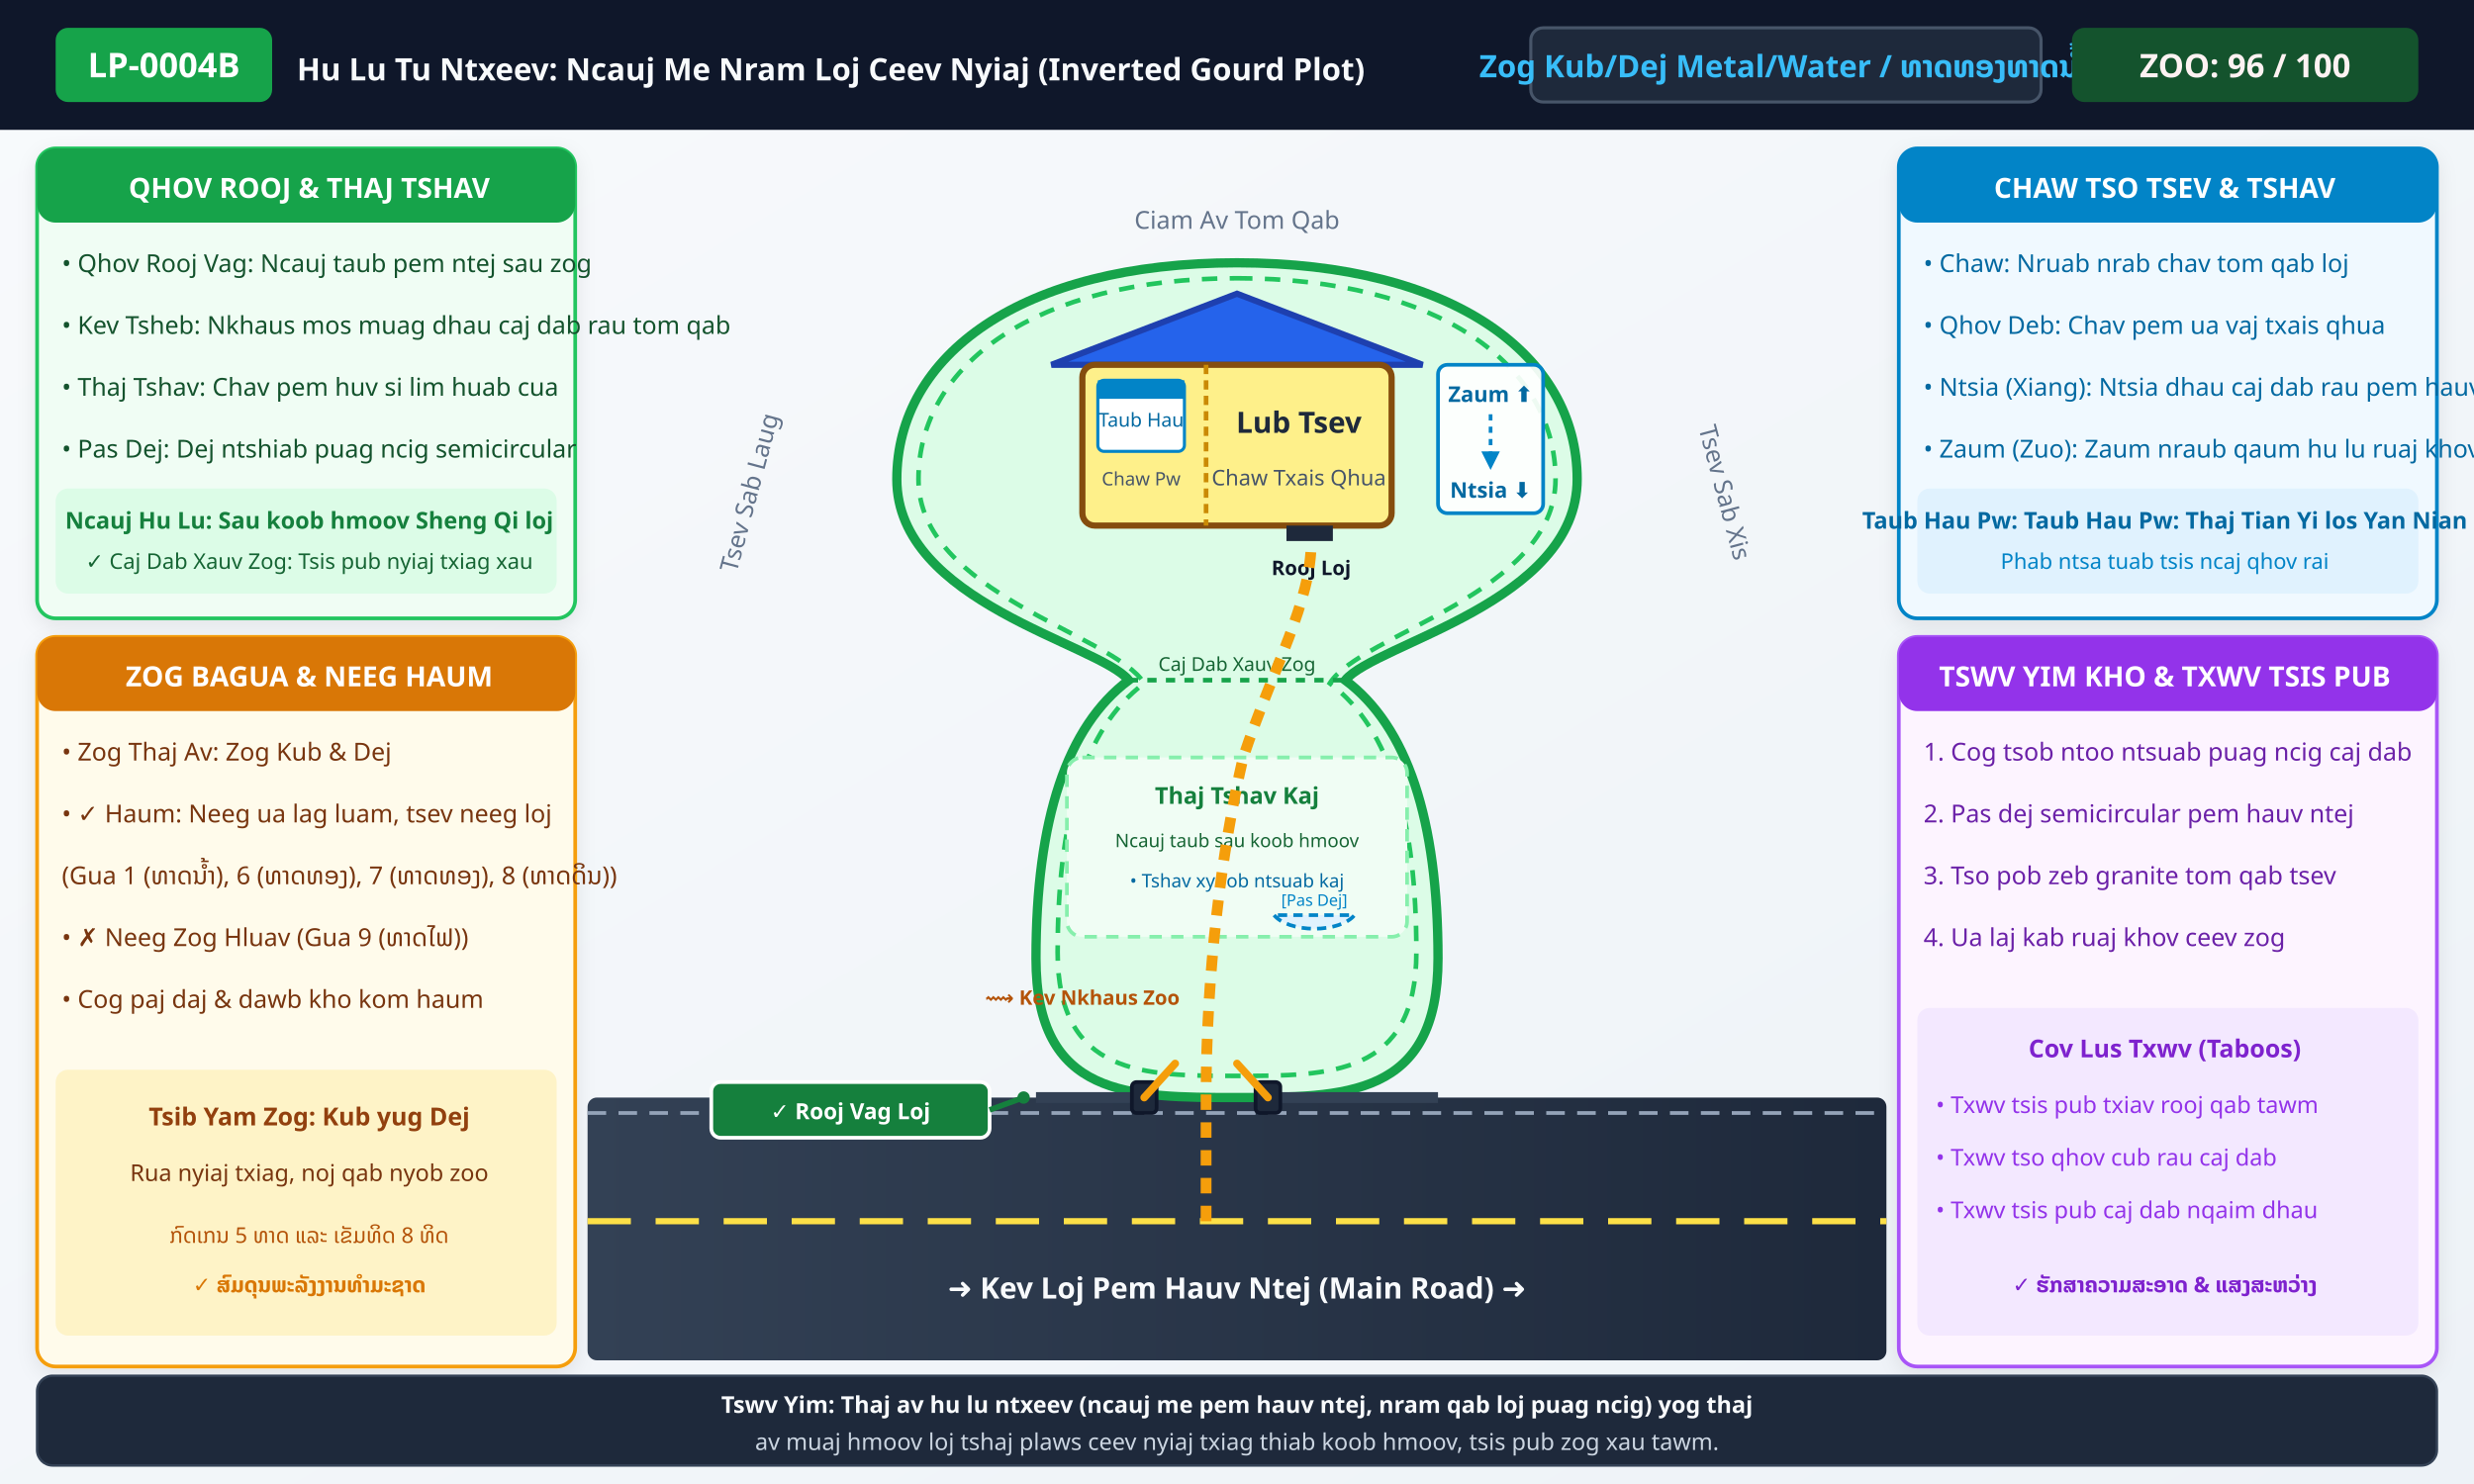
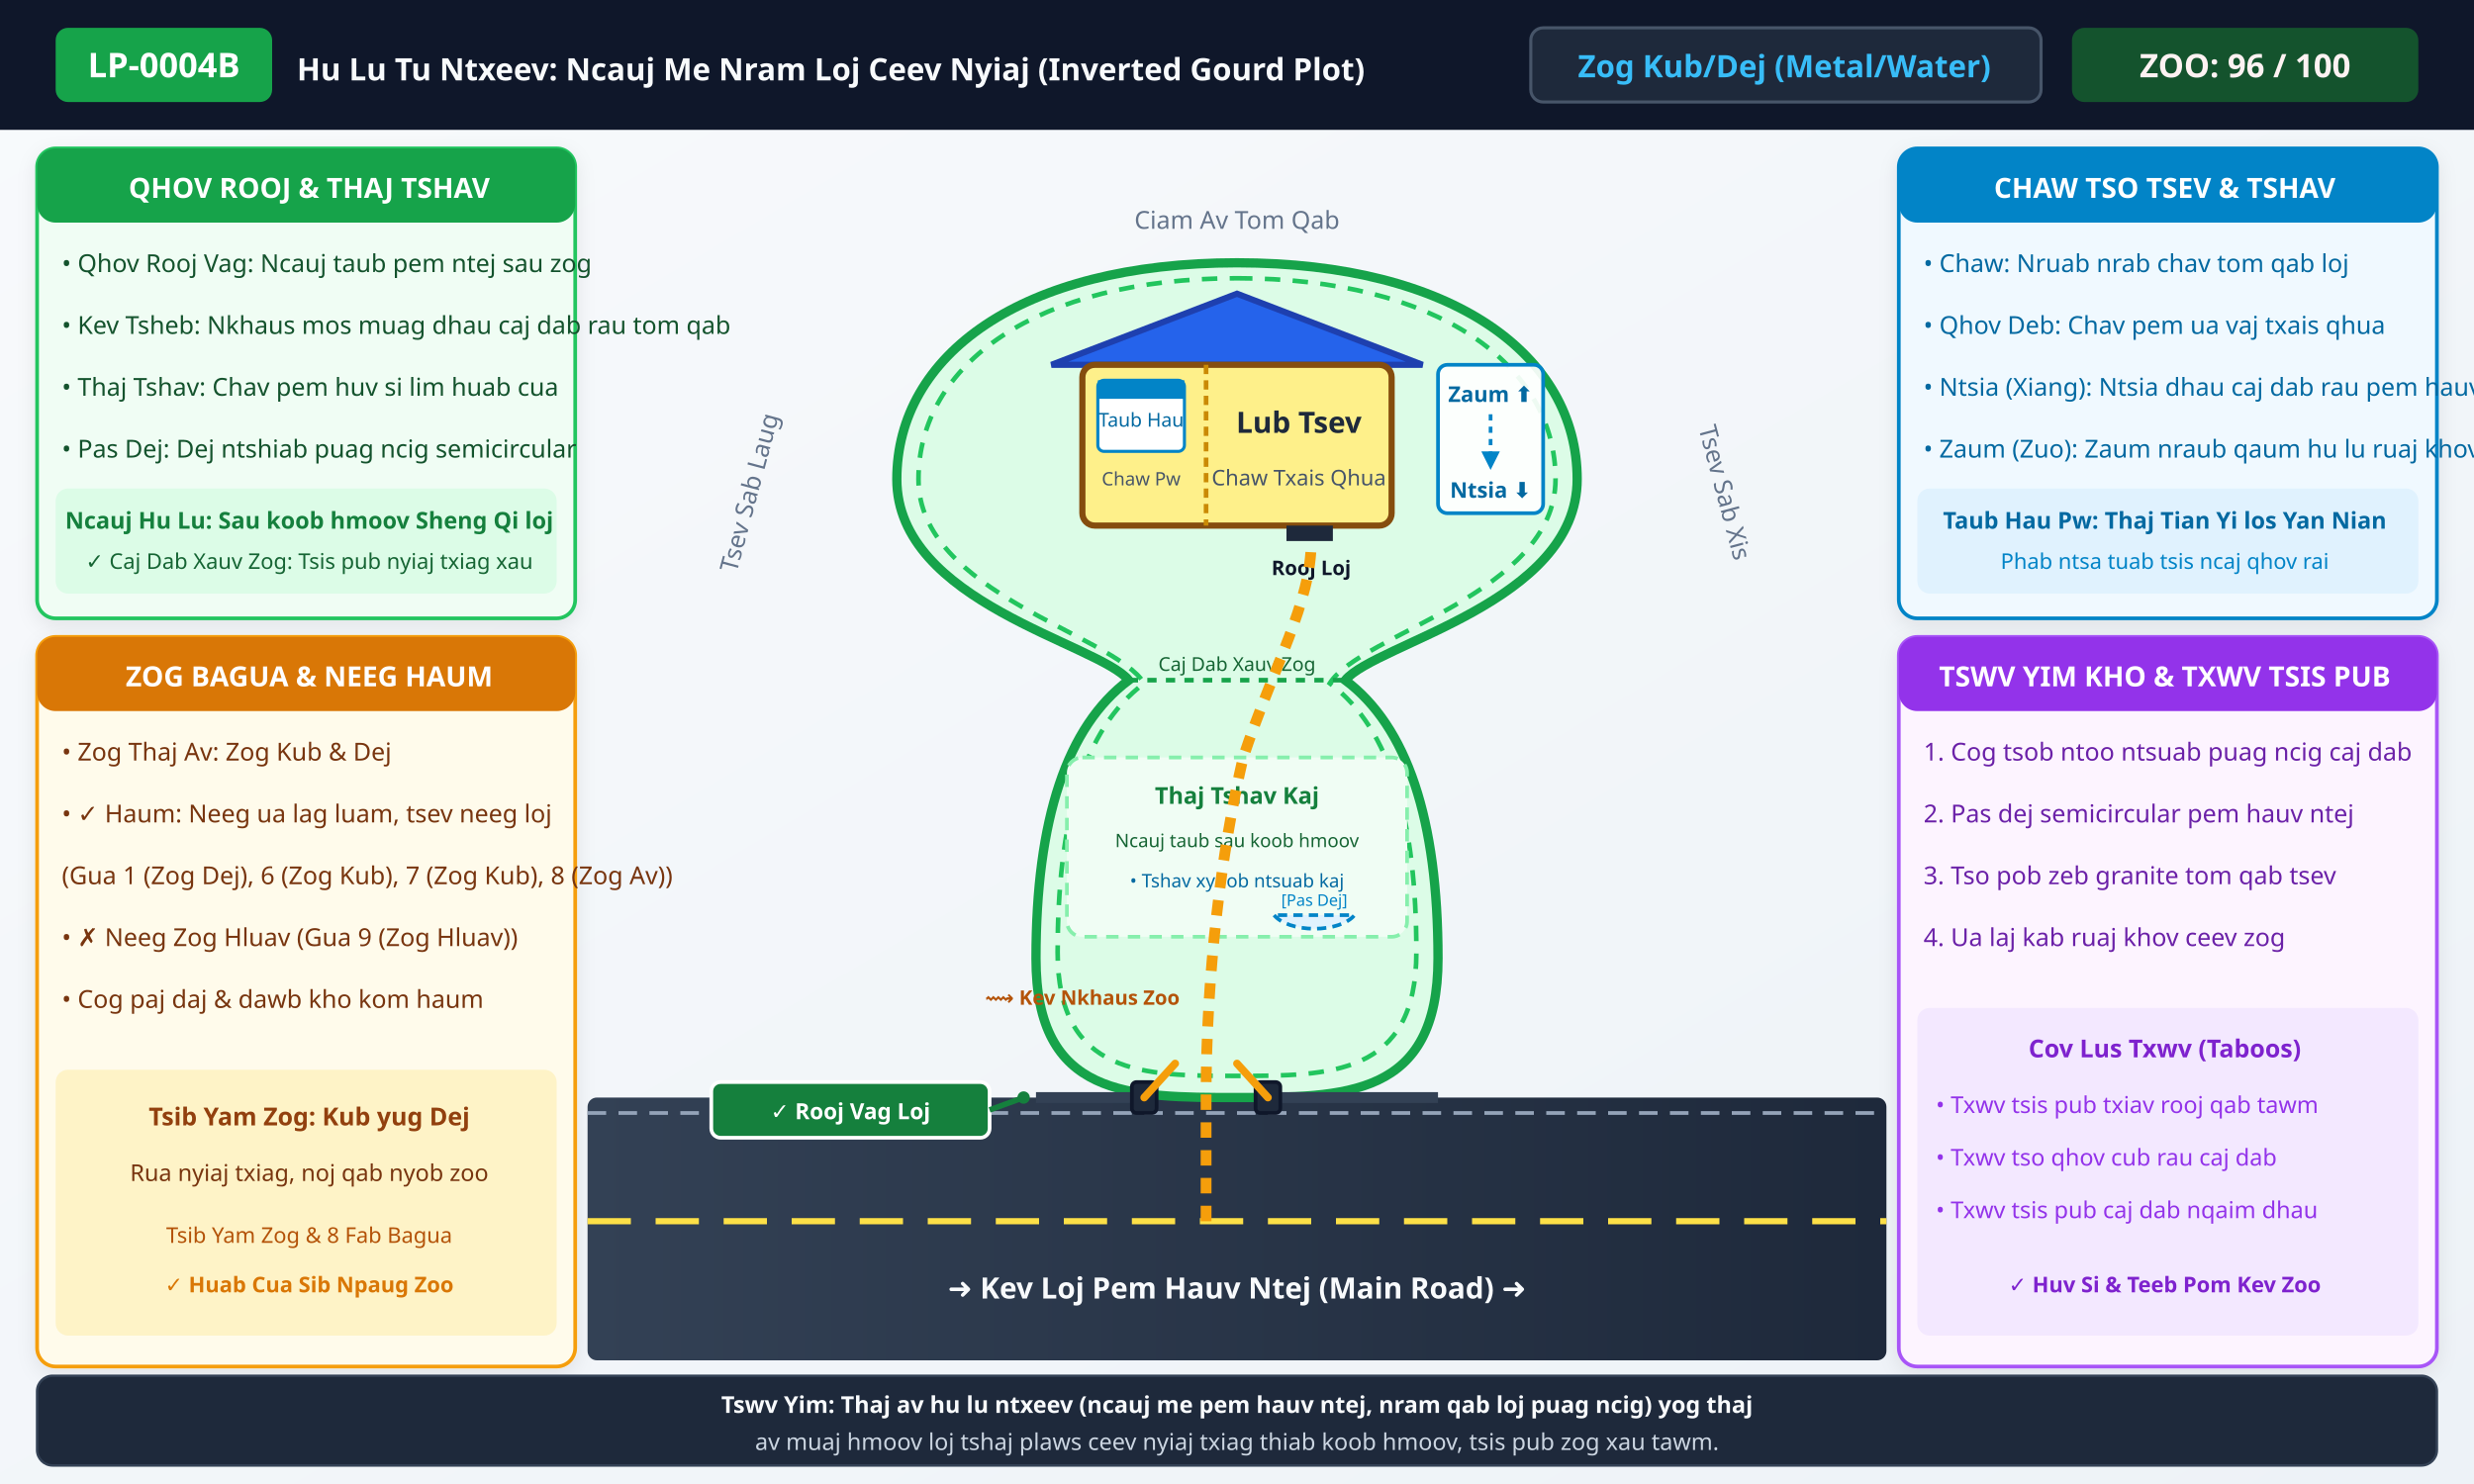
<svg xmlns="http://www.w3.org/2000/svg" viewBox="0 0 800 480" width="800" height="480">
  <defs>
    <linearGradient id="bgGrad" x1="0%" y1="0%" x2="100%" y2="100%">
      <stop offset="0%" stop-color="#F8FAFC" />
      <stop offset="100%" stop-color="#EDF2F7" />
    </linearGradient>
    <linearGradient id="roadGrad" x1="0%" y1="0%" x2="100%" y2="0%">
      <stop offset="0%" stop-color="#334155" />
      <stop offset="100%" stop-color="#1E293B" />
    </linearGradient>
    <filter id="shadow" x="-5%" y="-5%" width="110%" height="110%">
      <feDropShadow dx="0" dy="2" stdDeviation="3" flood-opacity="0.08" />
    </filter>
  </defs>
  <rect width="800" height="480" fill="url(#bgGrad)" />
  <rect x="0" y="0" width="800" height="42" fill="#0F172A" />
  <rect x="18" y="9" width="70" height="24" rx="4" fill="#16A34A" />
  <text x="53" y="25" font-family="'Segoe UI', sans-serif" font-weight="bold" font-size="11" fill="#FFFFFF" text-anchor="middle">LP-0004B</text>
  <text x="96" y="26" font-family="'Noto Sans Lao', 'Segoe UI', sans-serif" font-weight="bold" font-size="10" fill="#F8FAFC">Hu Lu Tu Ntxeev: Ncauj Me Nram Loj Ceev Nyiaj (Inverted Gourd Plot)</text>
  <rect x="495" y="9" width="165" height="24" rx="4" fill="#1E293B" stroke="#475569" stroke-width="1" />
-   <text x="577" y="25" font-family="'Noto Sans Lao', 'Segoe UI', sans-serif" font-weight="bold" font-size="10" fill="#38BDF8" text-anchor="middle">Zog Kub/Dej Metal/Water / ທາດທອງທາດນ້ຳ</text>
+   <text x="577" y="25" font-family="'Noto Sans Lao', 'Segoe UI', sans-serif" font-weight="bold" font-size="10" fill="#38BDF8" text-anchor="middle">Zog Kub/Dej (Metal/Water)</text>
  <rect x="670" y="9" width="112" height="24" rx="4" fill="#14532D" />
  <text x="726" y="25" font-family="'Noto Sans Lao', 'Segoe UI', sans-serif" font-weight="bold" font-size="10.5" fill="#FEF2F2" text-anchor="middle">ZOO: 96 / 100</text>
  <rect x="12" y="48" width="174" height="152" rx="6" fill="#F0FDF4" stroke="#22C55E" stroke-width="1.2" filter="url(#shadow)" />
  <rect x="12" y="48" width="174" height="24" rx="6" fill="#16A34A" />
  <text x="100" y="64" font-family="'Noto Sans Lao', 'Segoe UI', sans-serif" font-weight="bold" font-size="9" fill="#FFFFFF" text-anchor="middle">QHOV ROOJ &amp; THAJ TSHAV</text>
  <text x="20" y="88" font-family="'Noto Sans Lao', 'Segoe UI', sans-serif" font-size="8" fill="#14532D">• Qhov Rooj Vag: Ncauj taub pem ntej sau zog</text>
  <text x="20" y="108" font-family="'Noto Sans Lao', 'Segoe UI', sans-serif" font-size="8" fill="#14532D">• Kev Tsheb: Nkhaus mos muag dhau caj dab rau tom qab</text>
  <text x="20" y="128" font-family="'Noto Sans Lao', 'Segoe UI', sans-serif" font-size="8" fill="#14532D">• Thaj Tshav: Chav pem huv si lim huab cua</text>
  <text x="20" y="148" font-family="'Noto Sans Lao', 'Segoe UI', sans-serif" font-size="8" fill="#14532D">• Pas Dej: Dej ntshiab puag ncig semicircular</text>
  <rect x="18" y="158" width="162" height="34" rx="4" fill="#DCFCE7" />
  <text x="100" y="171" font-family="'Noto Sans Lao', 'Segoe UI', sans-serif" font-weight="bold" font-size="7.5" fill="#15803D" text-anchor="middle">Ncauj Hu Lu: Sau koob hmoov Sheng Qi loj</text>
  <text x="100" y="184" font-family="'Noto Sans Lao', 'Segoe UI', sans-serif" font-size="7" fill="#166534" text-anchor="middle">✓ Caj Dab Xauv Zog: Tsis pub nyiaj txiag xau</text>
  <rect x="12" y="206" width="174" height="236" rx="6" fill="#FFFBEB" stroke="#F59E0B" stroke-width="1.2" filter="url(#shadow)" />
  <rect x="12" y="206" width="174" height="24" rx="6" fill="#D97706" />
  <text x="100" y="222" font-family="'Noto Sans Lao', 'Segoe UI', sans-serif" font-weight="bold" font-size="9" fill="#FFFFFF" text-anchor="middle">ZOG BAGUA &amp; NEEG HAUM</text>
  <text x="20" y="246" font-family="'Noto Sans Lao', 'Segoe UI', sans-serif" font-size="8" fill="#78350F">• Zog Thaj Av: Zog Kub &amp; Dej</text>
  <text x="20" y="266" font-family="'Noto Sans Lao', 'Segoe UI', sans-serif" font-size="8" fill="#78350F">• ✓ Haum: Neeg ua lag luam, tsev neeg loj</text>
-   <text x="20" y="286" font-family="'Noto Sans Lao', 'Segoe UI', sans-serif" font-size="8" fill="#78350F">(Gua 1 (ທາດນ້ຳ), 6 (ທາດທອງ), 7 (ທາດທອງ), 8 (ທາດດິນ))</text>
-   <text x="20" y="306" font-family="'Noto Sans Lao', 'Segoe UI', sans-serif" font-size="8" fill="#78350F">• ✗ Neeg Zog Hluav (Gua 9 (ທາດໄຟ))</text>
+   <text x="20" y="286" font-family="'Noto Sans Lao', 'Segoe UI', sans-serif" font-size="8" fill="#78350F">(Gua 1 (Zog Dej), 6 (Zog Kub), 7 (Zog Kub), 8 (Zog Av))</text>
+   <text x="20" y="306" font-family="'Noto Sans Lao', 'Segoe UI', sans-serif" font-size="8" fill="#78350F">• ✗ Neeg Zog Hluav (Gua 9 (Zog Hluav))</text>
  <text x="20" y="326" font-family="'Noto Sans Lao', 'Segoe UI', sans-serif" font-size="8" fill="#78350F">• Cog paj daj &amp; dawb kho kom haum</text>
  <rect x="18" y="346" width="162" height="86" rx="4" fill="#FEF3C7" />
  <text x="100" y="364" font-family="'Noto Sans Lao', 'Segoe UI', sans-serif" font-weight="bold" font-size="8" fill="#92400E" text-anchor="middle">Tsib Yam Zog: Kub yug Dej</text>
  <text x="100" y="382" font-family="'Noto Sans Lao', 'Segoe UI', sans-serif" font-size="7.5" fill="#78350F" text-anchor="middle">Rua nyiaj txiag, noj qab nyob zoo</text>
-   <text x="100" y="402" font-family="'Noto Sans Lao', 'Segoe UI', sans-serif" font-size="7" fill="#B45309" text-anchor="middle">ກົດເກນ 5 ທາດ ແລະ ເຂັມທິດ 8 ທິດ</text>
-   <text x="100" y="418" font-family="'Noto Sans Lao', 'Segoe UI', sans-serif" font-weight="bold" font-size="7" fill="#D97706" text-anchor="middle">✓ ສົມດຸນພະລັງງານທຳມະຊາດ</text>
+   <text x="100" y="402" font-family="'Noto Sans Lao', 'Segoe UI', sans-serif" font-size="7" fill="#B45309" text-anchor="middle">Tsib Yam Zog &amp; 8 Fab Bagua</text>
+   <text x="100" y="418" font-family="'Noto Sans Lao', 'Segoe UI', sans-serif" font-weight="bold" font-size="7" fill="#D97706" text-anchor="middle">✓ Huab Cua Sib Npaug Zoo</text>
  <rect x="614" y="48" width="174" height="152" rx="6" fill="#F0F9FF" stroke="#0284C7" stroke-width="1.2" filter="url(#shadow)" />
  <rect x="614" y="48" width="174" height="24" rx="6" fill="#0284C7" />
  <text x="700" y="64" font-family="'Noto Sans Lao', 'Segoe UI', sans-serif" font-weight="bold" font-size="9" fill="#FFFFFF" text-anchor="middle">CHAW TSO TSEV &amp; TSHAV</text>
  <text x="622" y="88" font-family="'Noto Sans Lao', 'Segoe UI', sans-serif" font-size="8" fill="#0369A1">• Chaw: Nruab nrab chav tom qab loj</text>
  <text x="622" y="108" font-family="'Noto Sans Lao', 'Segoe UI', sans-serif" font-size="8" fill="#0369A1">• Qhov Deb: Chav pem ua vaj txais qhua</text>
  <text x="622" y="128" font-family="'Noto Sans Lao', 'Segoe UI', sans-serif" font-size="8" fill="#0369A1">• Ntsia (Xiang): Ntsia dhau caj dab rau pem hauv ntej</text>
  <text x="622" y="148" font-family="'Noto Sans Lao', 'Segoe UI', sans-serif" font-size="8" fill="#0369A1">• Zaum (Zuo): Zaum nraub qaum hu lu ruaj khov</text>
  <rect x="620" y="158" width="162" height="34" rx="4" fill="#E0F2FE" />
-   <text x="700" y="171" font-family="'Noto Sans Lao', 'Segoe UI', sans-serif" font-weight="bold" font-size="7.5" fill="#0369A1" text-anchor="middle">Taub Hau Pw: Taub Hau Pw: Thaj Tian Yi los Yan Nian</text>
+   <text x="700" y="171" font-family="'Noto Sans Lao', 'Segoe UI', sans-serif" font-weight="bold" font-size="7.5" fill="#0369A1" text-anchor="middle">Taub Hau Pw: Thaj Tian Yi los Yan Nian</text>
  <text x="700" y="184" font-family="'Noto Sans Lao', 'Segoe UI', sans-serif" font-size="7" fill="#0284C7" text-anchor="middle">Phab ntsa tuab tsis ncaj qhov rai</text>
  <rect x="614" y="206" width="174" height="236" rx="6" fill="#FDF4FF" stroke="#A855F7" stroke-width="1.2" filter="url(#shadow)" />
  <rect x="614" y="206" width="174" height="24" rx="6" fill="#9333EA" />
  <text x="700" y="222" font-family="'Noto Sans Lao', 'Segoe UI', sans-serif" font-weight="bold" font-size="9" fill="#FFFFFF" text-anchor="middle">TSWV YIM KHO &amp; TXWV TSIS PUB</text>
  <text x="622" y="246" font-family="'Noto Sans Lao', 'Segoe UI', sans-serif" font-size="8" fill="#6B21A8">1. Cog tsob ntoo ntsuab puag ncig caj dab</text>
  <text x="622" y="266" font-family="'Noto Sans Lao', 'Segoe UI', sans-serif" font-size="8" fill="#6B21A8">2. Pas dej semicircular pem hauv ntej</text>
  <text x="622" y="286" font-family="'Noto Sans Lao', 'Segoe UI', sans-serif" font-size="8" fill="#6B21A8">3. Tso pob zeb granite tom qab tsev</text>
  <text x="622" y="306" font-family="'Noto Sans Lao', 'Segoe UI', sans-serif" font-size="8" fill="#6B21A8">4. Ua laj kab ruaj khov ceev zog</text>
  <rect x="620" y="326" width="162" height="106" rx="4" fill="#F3E8FF" />
  <text x="700" y="342" font-family="'Noto Sans Lao', 'Segoe UI', sans-serif" font-weight="bold" font-size="8" fill="#7E22CE" text-anchor="middle">Cov Lus Txwv (Taboos)</text>
  <text x="626" y="360" font-family="'Noto Sans Lao', 'Segoe UI', sans-serif" font-size="7.5" fill="#9333EA">• Txwv tsis pub txiav rooj qab tawm</text>
  <text x="626" y="377" font-family="'Noto Sans Lao', 'Segoe UI', sans-serif" font-size="7.5" fill="#9333EA">• Txwv tso qhov cub rau caj dab</text>
  <text x="626" y="394" font-family="'Noto Sans Lao', 'Segoe UI', sans-serif" font-size="7.5" fill="#9333EA">• Txwv tsis pub caj dab nqaim dhau</text>
-   <text x="700" y="418" font-family="'Noto Sans Lao', 'Segoe UI', sans-serif" font-weight="bold" font-size="7" fill="#7E22CE" text-anchor="middle">✓ ຮັກສາຄວາມສະອາດ &amp; ແສງສະຫວ່າງ</text>
+   <text x="700" y="418" font-family="'Noto Sans Lao', 'Segoe UI', sans-serif" font-weight="bold" font-size="7" fill="#7E22CE" text-anchor="middle">✓ Huv Si &amp; Teeb Pom Kev Zoo</text>
  <rect x="190" y="355" width="420" height="85" fill="url(#roadGrad)" rx="3" />
  <line x1="190" y1="395" x2="610" y2="395" stroke="#FDE047" stroke-width="2" stroke-dasharray="14,8" />
  <line x1="190" y1="360" x2="610" y2="360" stroke="#94A3B8" stroke-width="1.2" stroke-dasharray="6,4" />
  <text x="400" y="420" font-family="'Noto Sans Lao', 'Segoe UI', sans-serif" font-weight="bold" font-size="9.5" fill="#F8FAFC" text-anchor="middle">➜ Kev Loj Pem Hauv Ntej (Main Road) ➜</text>
  <g>
    <text x="400" y="74" font-family="'Noto Sans Lao', 'Segoe UI', sans-serif" font-size="8" fill="#64748B" text-anchor="middle">Ciam Av Tom Qab</text>
    <text x="245" y="160" font-family="'Noto Sans Lao', 'Segoe UI', sans-serif" font-size="8" fill="#64748B" text-anchor="middle" transform="rotate(-75 245 160)">Tsev Sab Laug</text>
    <text x="555" y="160" font-family="'Noto Sans Lao', 'Segoe UI', sans-serif" font-size="8" fill="#64748B" text-anchor="middle" transform="rotate(75 555 160)">Tsev Sab Xis</text>
    <path d="M 400 85 C 470 85 510 115 510 155 C 510 195 445 208 435 220 C 455 235 465 265 465 310 C 465 355 435 355 400 355 C 365 355 335 355 335 310 C 335 265 345 235 365 220 C 355 208 290 195 290 155 C 290 115 330 85 400 85 Z" fill="#DCFCE7" stroke="#16A34A" stroke-width="3" />
    <path d="M 400 90 C 465 90 503 118 503 155 C 503 192 440 205 430 221 C 450 236 458 266 458 308 C 458 348 430 348 400 348 C 370 348 342 348 342 308 C 342 266 350 236 370 221 C 360 205 297 192 297 155 C 297 118 335 90 400 90 Z" fill="none" stroke="#22C55E" stroke-width="1.5" stroke-dasharray="5,4" />
    <polygon points="340,118 400,95 460,118" fill="#2563EB" stroke="#1E40AF" stroke-width="2" />
    <rect x="350" y="118" width="100" height="52" fill="#FEF08A" stroke="#854D0E" stroke-width="2" rx="4" />
    <line x1="390" y1="118" x2="390" y2="170" stroke="#CA8A04" stroke-width="1.5" stroke-dasharray="3,2" />
    <rect x="355" y="123" width="28" height="23" rx="2" fill="#FFFFFF" stroke="#0284C7" stroke-width="1" />
    <rect x="355" y="123" width="28" height="6" fill="#0284C7" />
    <text x="369" y="138" font-family="'Noto Sans Lao', 'Segoe UI', sans-serif" font-size="6.2" fill="#0369A1" text-anchor="middle">Taub Hau</text>
    <text x="369" y="157" font-family="'Noto Sans Lao', 'Segoe UI', sans-serif" font-size="6" fill="#475569" text-anchor="middle">Chaw Pw</text>
    <text x="420" y="140" font-family="'Noto Sans Lao', 'Segoe UI', sans-serif" font-weight="bold" font-size="9.5" fill="#1E293B" text-anchor="middle">Lub Tsev</text>
    <text x="420" y="157" font-family="'Noto Sans Lao', 'Segoe UI', sans-serif" font-size="7" fill="#475569" text-anchor="middle">Chaw Txais Qhua</text>
    <rect x="416" y="170" width="15" height="5" fill="#1E293B" />
    <text x="424" y="186" font-family="'Noto Sans Lao', 'Segoe UI', sans-serif" font-weight="bold" font-size="6.5" fill="#0F172A" text-anchor="middle">Rooj Loj</text>
    <g transform="translate(465, 118)">
      <rect x="0" y="0" width="34" height="48" rx="3" fill="#FFFFFF" fill-opacity="0.92" stroke="#0284C7" stroke-width="1.2" />
      <text x="17" y="12" font-family="'Segoe UI', sans-serif" font-weight="bold" font-size="7" fill="#0369A1" text-anchor="middle">Zaum ⬆</text>
      <line x1="17" y1="16" x2="17" y2="32" stroke="#0284C7" stroke-width="1.2" stroke-dasharray="2,2" />
      <polygon points="17,34 14,28 20,28" fill="#0284C7" />
      <text x="17" y="43" font-family="'Segoe UI', sans-serif" font-weight="bold" font-size="7" fill="#0369A1" text-anchor="middle">Ntsia ⬇</text>
    </g>
    <line x1="365" y1="220" x2="435" y2="220" stroke="#16A34A" stroke-width="1.5" stroke-dasharray="3,3" />
    <text x="400" y="217" font-family="'Noto Sans Lao', 'Segoe UI', sans-serif" font-size="6.2" fill="#166534" text-anchor="middle">Caj Dab Xauv Zog</text>
    <rect x="345" y="245" width="110" height="58" rx="5" fill="#F0FDF4" stroke="#86EFAC" stroke-width="1.2" stroke-dasharray="4,3" />
    <text x="400" y="260" font-family="'Noto Sans Lao', 'Segoe UI', sans-serif" font-weight="bold" font-size="7.5" fill="#15803D" text-anchor="middle">Thaj Tshav Kaj</text>
    <text x="400" y="274" font-family="'Noto Sans Lao', 'Segoe UI', sans-serif" font-size="6" fill="#166534" text-anchor="middle">Ncauj taub sau koob hmoov</text>
    <text x="400" y="287" font-family="'Noto Sans Lao', 'Segoe UI', sans-serif" font-size="6" fill="#0369A1" text-anchor="middle">• Tshav xyoob ntsuab kaj</text>
    <path d="M 412 296 A 14 7 0 0 0 438 296 Z" fill="#E0F2FE" stroke="#0284C7" stroke-width="1.2" stroke-dasharray="3,2" />
    <text x="425" y="293" font-family="'Noto Sans Lao', 'Segoe UI', sans-serif" font-size="5.2" fill="#0284C7" text-anchor="middle">[Pas Dej]</text>
    <line x1="335" y1="355" x2="370" y2="355" stroke="#334155" stroke-width="3.5" />
    <line x1="410" y1="355" x2="465" y2="355" stroke="#334155" stroke-width="3.5" />
    <rect x="366" y="350" width="8" height="10" rx="1.5" fill="#1E293B" stroke="#0F172A" stroke-width="1.2" />
    <rect x="406" y="350" width="8" height="10" rx="1.5" fill="#1E293B" stroke="#0F172A" stroke-width="1.2" />
    <line x1="370" y1="355" x2="380" y2="344" stroke="#F59E0B" stroke-width="2.5" stroke-linecap="round" />
    <line x1="410" y1="355" x2="400" y2="344" stroke="#F59E0B" stroke-width="2.5" stroke-linecap="round" />
    <path d="M 390 395 L 390 355 C 390 315 395 275 402 245 C 412 215 424 195 424 175" fill="none" stroke="#F59E0B" stroke-width="3.5" stroke-dasharray="5,4" />
    <text x="350" y="325" font-family="'Noto Sans Lao', 'Segoe UI', sans-serif" font-weight="bold" font-size="6.5" fill="#B45309" text-anchor="middle">⟿ Kev Nkhaus Zoo</text>
    <g transform="translate(230, 350)">
      <rect x="0" y="0" width="90" height="18" rx="3" fill="#15803D" stroke="#FFFFFF" stroke-width="1.2" />
      <text x="45" y="12" font-family="'Noto Sans Lao', 'Segoe UI', sans-serif" font-weight="bold" font-size="7.2" fill="#FFFFFF" text-anchor="middle">✓ Rooj Vag Loj</text>
      <line x1="90" y1="9" x2="101" y2="5" stroke="#15803D" stroke-width="1.8" />
      <circle cx="101" cy="5" r="2" fill="#15803D" />
    </g>
  </g>
  <rect x="12" y="445" width="776" height="29" rx="5" fill="#1E293B" stroke="#334155" stroke-width="0.8" />
  <text x="400" y="457" font-family="'Noto Sans Lao', 'Segoe UI', sans-serif" font-weight="bold" font-size="7.5" fill="#F8FAFC" text-anchor="middle">Tswv Yim: Thaj av hu lu ntxeev (ncauj me pem hauv ntej, nram qab loj puag ncig) yog thaj</text>
  <text x="400" y="469" font-family="'Noto Sans Lao', 'Segoe UI', sans-serif" font-size="7.5" fill="#CBD5E1" text-anchor="middle">av muaj hmoov loj tshaj plaws ceev nyiaj txiag thiab koob hmoov, tsis pub zog xau tawm.</text>
</svg>
